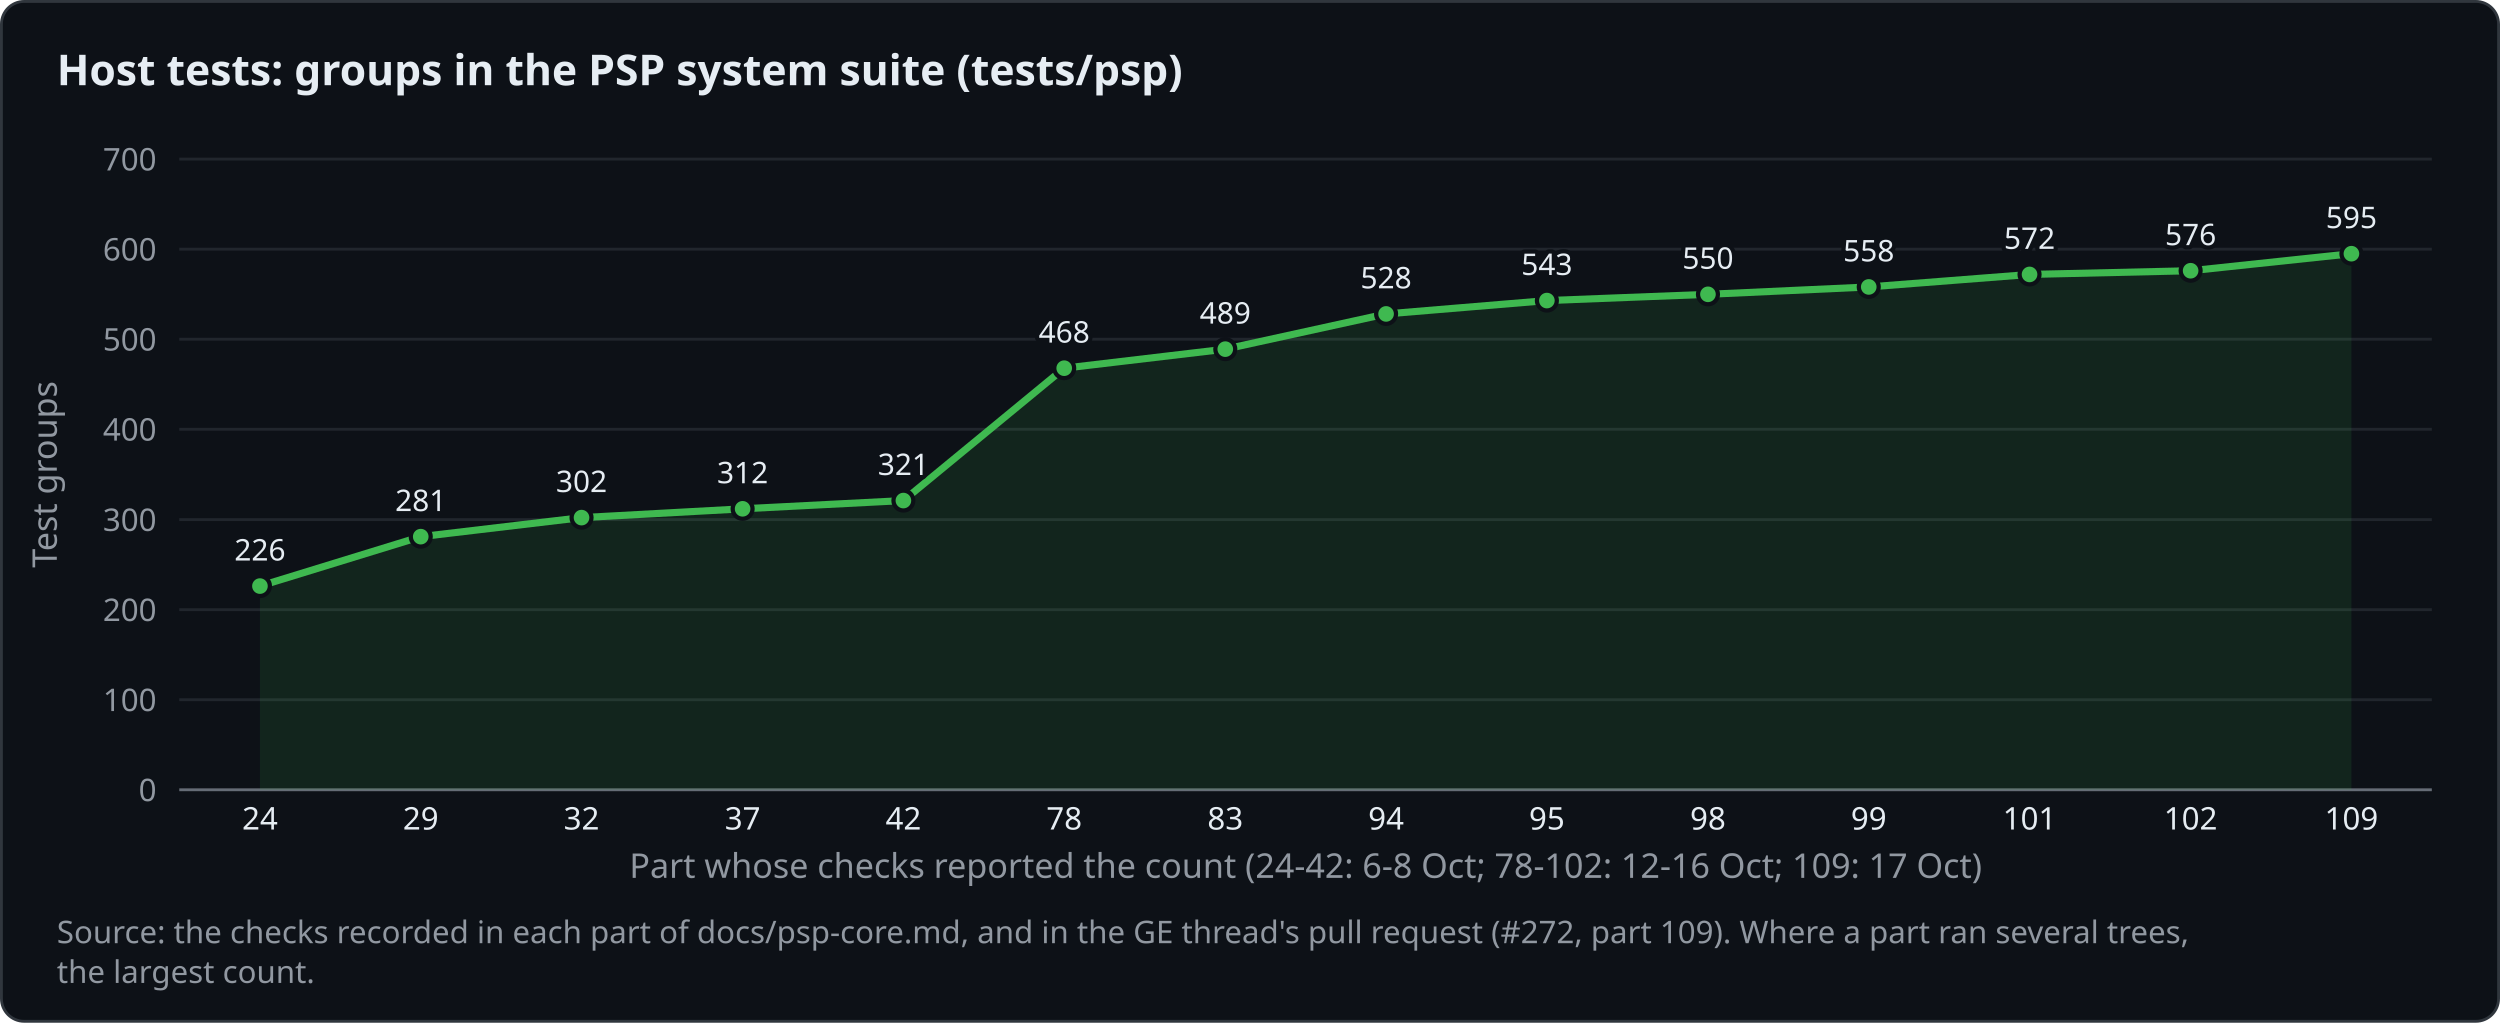
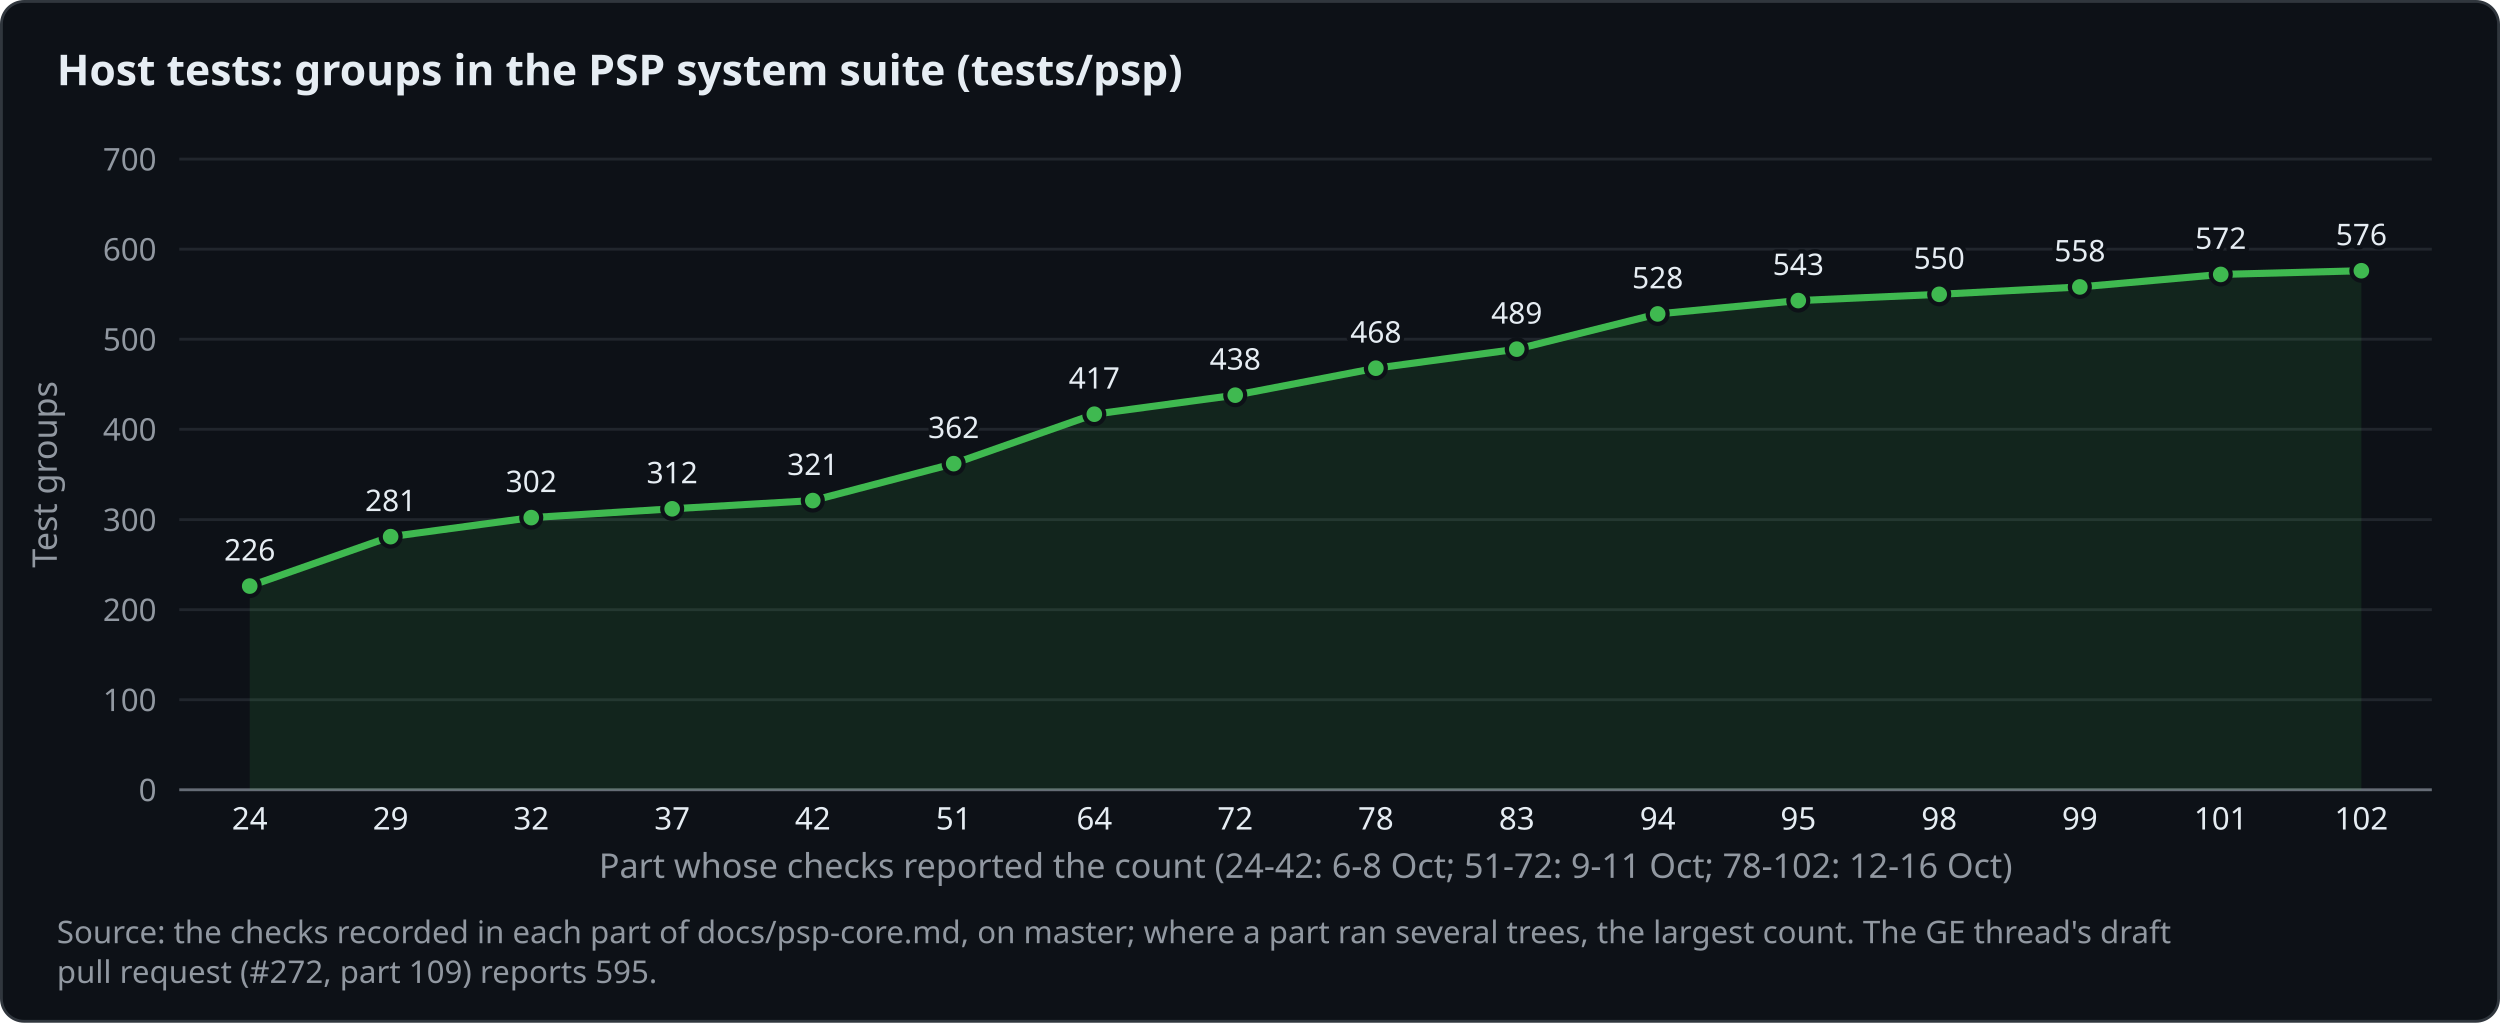
<svg xmlns="http://www.w3.org/2000/svg" width="880" height="360" viewBox="0 0 880 360" role="img" aria-labelledby="title desc" font-family="-apple-system, BlinkMacSystemFont, Segoe UI, Noto Sans, Helvetica, Arial, sans-serif">
  <rect x="0.5" y="0.5" width="879" height="359" rx="8" fill="#0d1117" stroke="#30363d" />
  <text x="20" y="30" font-size="15" fill="#e6edf3" font-weight="600">Host tests: groups in the PSP system suite (tests/psp)</text>
-   <text x="20" y="332" font-size="11" fill="#9198a1">Source: the checks recorded in each part of docs/psp-core.md, and in the GE thread's pull request (#272, part 109). Where a part ran several trees,</text>
-   <text x="20" y="346" font-size="11" fill="#9198a1">the largest count.</text>
+   <text x="20" y="332" font-size="11" fill="#9198a1">Source: the checks recorded in each part of docs/psp-core.md, on master; where a part ran several trees, the largest count. The GE thread's draft</text>
+   <text x="20" y="346" font-size="11" fill="#9198a1">pull request (#272, part 109) reports 595.</text>
  <line x1="63.1" y1="278" x2="856" y2="278" stroke="#656c76" stroke-width="1" />
  <text x="55.1" y="282" font-size="11" fill="#9198a1" text-anchor="end">0</text>
  <line x1="63.1" y1="246.3" x2="856" y2="246.3" stroke="#21262d" stroke-width="1" />
  <text x="55.1" y="250.3" font-size="11" fill="#9198a1" text-anchor="end">100</text>
  <line x1="63.1" y1="214.6" x2="856" y2="214.6" stroke="#21262d" stroke-width="1" />
  <text x="55.1" y="218.6" font-size="11" fill="#9198a1" text-anchor="end">200</text>
  <line x1="63.1" y1="182.9" x2="856" y2="182.9" stroke="#21262d" stroke-width="1" />
  <text x="55.1" y="186.9" font-size="11" fill="#9198a1" text-anchor="end">300</text>
  <line x1="63.1" y1="151.1" x2="856" y2="151.1" stroke="#21262d" stroke-width="1" />
  <text x="55.1" y="155.1" font-size="11" fill="#9198a1" text-anchor="end">400</text>
  <line x1="63.1" y1="119.4" x2="856" y2="119.4" stroke="#21262d" stroke-width="1" />
  <text x="55.1" y="123.4" font-size="11" fill="#9198a1" text-anchor="end">500</text>
  <line x1="63.1" y1="87.7" x2="856" y2="87.7" stroke="#21262d" stroke-width="1" />
  <text x="55.1" y="91.7" font-size="11" fill="#9198a1" text-anchor="end">600</text>
  <line x1="63.1" y1="56" x2="856" y2="56" stroke="#21262d" stroke-width="1" />
  <text x="55.1" y="60" font-size="11" fill="#9198a1" text-anchor="end">700</text>
  <text x="0" y="0" font-size="12" fill="#9198a1" text-anchor="middle" transform="translate(20 167) rotate(-90)">Test groups</text>
-   <polygon points="91.5,278 91.5,206.3 148.1,188.9 204.7,182.2 261.4,179.1 318,176.2 374.6,129.6 431.3,122.9 487.9,110.5 544.5,105.8 601.2,103.6 657.8,101 714.4,96.6 771.1,95.3 827.7,89.3 827.7,278" fill="#3fb950" fill-opacity="0.12" />
-   <polyline points="91.5,206.3 148.1,188.9 204.7,182.2 261.4,179.1 318,176.2 374.6,129.6 431.3,122.9 487.9,110.5 544.5,105.8 601.2,103.6 657.8,101 714.4,96.6 771.1,95.3 827.7,89.3" fill="none" stroke="#3fb950" stroke-width="2.5" stroke-linejoin="round" stroke-linecap="round" />
-   <circle cx="91.5" cy="206.3" r="3.5" fill="#3fb950" stroke="#0d1117" stroke-width="1.5" />
-   <circle cx="148.1" cy="188.9" r="3.5" fill="#3fb950" stroke="#0d1117" stroke-width="1.5" />
-   <circle cx="204.7" cy="182.2" r="3.5" fill="#3fb950" stroke="#0d1117" stroke-width="1.5" />
-   <circle cx="261.4" cy="179.1" r="3.5" fill="#3fb950" stroke="#0d1117" stroke-width="1.5" />
-   <circle cx="318" cy="176.2" r="3.5" fill="#3fb950" stroke="#0d1117" stroke-width="1.5" />
-   <circle cx="374.6" cy="129.6" r="3.5" fill="#3fb950" stroke="#0d1117" stroke-width="1.5" />
-   <circle cx="431.3" cy="122.9" r="3.5" fill="#3fb950" stroke="#0d1117" stroke-width="1.5" />
-   <circle cx="487.9" cy="110.5" r="3.5" fill="#3fb950" stroke="#0d1117" stroke-width="1.5" />
-   <circle cx="544.5" cy="105.8" r="3.5" fill="#3fb950" stroke="#0d1117" stroke-width="1.5" />
-   <circle cx="601.2" cy="103.6" r="3.5" fill="#3fb950" stroke="#0d1117" stroke-width="1.5" />
-   <circle cx="657.8" cy="101" r="3.5" fill="#3fb950" stroke="#0d1117" stroke-width="1.5" />
-   <circle cx="714.4" cy="96.6" r="3.5" fill="#3fb950" stroke="#0d1117" stroke-width="1.5" />
-   <circle cx="771.1" cy="95.3" r="3.5" fill="#3fb950" stroke="#0d1117" stroke-width="1.5" />
-   <circle cx="827.7" cy="89.3" r="3.5" fill="#3fb950" stroke="#0d1117" stroke-width="1.5" />
-   <text x="91.5" y="197.3" font-size="10.5" fill="#e6edf3" text-anchor="middle" stroke="#0d1117" stroke-width="3" stroke-linejoin="round" paint-order="stroke">226</text>
-   <text x="148.1" y="179.9" font-size="10.5" fill="#e6edf3" text-anchor="middle" stroke="#0d1117" stroke-width="3" stroke-linejoin="round" paint-order="stroke">281</text>
-   <text x="204.7" y="173.2" font-size="10.5" fill="#e6edf3" text-anchor="middle" stroke="#0d1117" stroke-width="3" stroke-linejoin="round" paint-order="stroke">302</text>
-   <text x="261.4" y="170.1" font-size="10.5" fill="#e6edf3" text-anchor="middle" stroke="#0d1117" stroke-width="3" stroke-linejoin="round" paint-order="stroke">312</text>
-   <text x="318" y="167.2" font-size="10.5" fill="#e6edf3" text-anchor="middle" stroke="#0d1117" stroke-width="3" stroke-linejoin="round" paint-order="stroke">321</text>
-   <text x="374.6" y="120.6" font-size="10.5" fill="#e6edf3" text-anchor="middle" stroke="#0d1117" stroke-width="3" stroke-linejoin="round" paint-order="stroke">468</text>
-   <text x="431.3" y="113.9" font-size="10.5" fill="#e6edf3" text-anchor="middle" stroke="#0d1117" stroke-width="3" stroke-linejoin="round" paint-order="stroke">489</text>
-   <text x="487.9" y="101.5" font-size="10.5" fill="#e6edf3" text-anchor="middle" stroke="#0d1117" stroke-width="3" stroke-linejoin="round" paint-order="stroke">528</text>
-   <text x="544.5" y="96.8" font-size="10.5" fill="#e6edf3" text-anchor="middle" stroke="#0d1117" stroke-width="3" stroke-linejoin="round" paint-order="stroke">543</text>
-   <text x="601.2" y="94.6" font-size="10.5" fill="#e6edf3" text-anchor="middle" stroke="#0d1117" stroke-width="3" stroke-linejoin="round" paint-order="stroke">550</text>
-   <text x="657.8" y="92" font-size="10.5" fill="#e6edf3" text-anchor="middle" stroke="#0d1117" stroke-width="3" stroke-linejoin="round" paint-order="stroke">558</text>
-   <text x="714.4" y="87.6" font-size="10.5" fill="#e6edf3" text-anchor="middle" stroke="#0d1117" stroke-width="3" stroke-linejoin="round" paint-order="stroke">572</text>
-   <text x="771.1" y="86.3" font-size="10.5" fill="#e6edf3" text-anchor="middle" stroke="#0d1117" stroke-width="3" stroke-linejoin="round" paint-order="stroke">576</text>
-   <text x="827.7" y="80.3" font-size="10.5" fill="#e6edf3" text-anchor="middle" stroke="#0d1117" stroke-width="3" stroke-linejoin="round" paint-order="stroke">595</text>
-   <text x="91.5" y="292" font-size="11" fill="#e6edf3" text-anchor="middle">24</text>
-   <text x="148.1" y="292" font-size="11" fill="#e6edf3" text-anchor="middle">29</text>
-   <text x="204.7" y="292" font-size="11" fill="#e6edf3" text-anchor="middle">32</text>
-   <text x="261.4" y="292" font-size="11" fill="#e6edf3" text-anchor="middle">37</text>
-   <text x="318" y="292" font-size="11" fill="#e6edf3" text-anchor="middle">42</text>
-   <text x="374.6" y="292" font-size="11" fill="#e6edf3" text-anchor="middle">78</text>
-   <text x="431.3" y="292" font-size="11" fill="#e6edf3" text-anchor="middle">83</text>
-   <text x="487.9" y="292" font-size="11" fill="#e6edf3" text-anchor="middle">94</text>
-   <text x="544.5" y="292" font-size="11" fill="#e6edf3" text-anchor="middle">95</text>
-   <text x="601.2" y="292" font-size="11" fill="#e6edf3" text-anchor="middle">98</text>
-   <text x="657.8" y="292" font-size="11" fill="#e6edf3" text-anchor="middle">99</text>
-   <text x="714.4" y="292" font-size="11" fill="#e6edf3" text-anchor="middle">101</text>
-   <text x="771.1" y="292" font-size="11" fill="#e6edf3" text-anchor="middle">102</text>
-   <text x="827.7" y="292" font-size="11" fill="#e6edf3" text-anchor="middle">109</text>
-   <text x="459.6" y="309" font-size="12" fill="#9198a1" text-anchor="middle">Part whose checks reported the count (24-42: 6-8 Oct; 78-102: 12-16 Oct; 109: 17 Oct)</text>
+   <polygon points="87.9,278 87.9,206.3 137.5,188.9 187,182.2 236.6,179.1 286.1,176.2 335.7,163.2 385.2,145.8 434.8,139.1 484.3,129.6 533.9,122.9 583.5,110.5 633,105.8 682.6,103.6 732.1,101 781.7,96.6 831.2,95.3 831.2,278" fill="#3fb950" fill-opacity="0.12" />
+   <polyline points="87.9,206.3 137.5,188.9 187,182.2 236.6,179.1 286.1,176.2 335.7,163.2 385.2,145.8 434.8,139.1 484.3,129.6 533.9,122.9 583.5,110.5 633,105.8 682.6,103.6 732.1,101 781.7,96.6 831.2,95.3" fill="none" stroke="#3fb950" stroke-width="2.5" stroke-linejoin="round" stroke-linecap="round" />
+   <circle cx="87.9" cy="206.3" r="3.5" fill="#3fb950" stroke="#0d1117" stroke-width="1.5" />
+   <circle cx="137.5" cy="188.9" r="3.5" fill="#3fb950" stroke="#0d1117" stroke-width="1.5" />
+   <circle cx="187" cy="182.2" r="3.5" fill="#3fb950" stroke="#0d1117" stroke-width="1.5" />
+   <circle cx="236.6" cy="179.1" r="3.5" fill="#3fb950" stroke="#0d1117" stroke-width="1.5" />
+   <circle cx="286.1" cy="176.2" r="3.5" fill="#3fb950" stroke="#0d1117" stroke-width="1.5" />
+   <circle cx="335.7" cy="163.2" r="3.5" fill="#3fb950" stroke="#0d1117" stroke-width="1.5" />
+   <circle cx="385.2" cy="145.8" r="3.5" fill="#3fb950" stroke="#0d1117" stroke-width="1.5" />
+   <circle cx="434.8" cy="139.1" r="3.5" fill="#3fb950" stroke="#0d1117" stroke-width="1.5" />
+   <circle cx="484.3" cy="129.6" r="3.5" fill="#3fb950" stroke="#0d1117" stroke-width="1.5" />
+   <circle cx="533.9" cy="122.9" r="3.5" fill="#3fb950" stroke="#0d1117" stroke-width="1.5" />
+   <circle cx="583.5" cy="110.5" r="3.5" fill="#3fb950" stroke="#0d1117" stroke-width="1.5" />
+   <circle cx="633" cy="105.8" r="3.5" fill="#3fb950" stroke="#0d1117" stroke-width="1.5" />
+   <circle cx="682.6" cy="103.6" r="3.5" fill="#3fb950" stroke="#0d1117" stroke-width="1.5" />
+   <circle cx="732.1" cy="101" r="3.5" fill="#3fb950" stroke="#0d1117" stroke-width="1.5" />
+   <circle cx="781.7" cy="96.6" r="3.5" fill="#3fb950" stroke="#0d1117" stroke-width="1.5" />
+   <circle cx="831.2" cy="95.3" r="3.5" fill="#3fb950" stroke="#0d1117" stroke-width="1.5" />
+   <text x="87.9" y="197.3" font-size="10.5" fill="#e6edf3" text-anchor="middle" stroke="#0d1117" stroke-width="3" stroke-linejoin="round" paint-order="stroke">226</text>
+   <text x="137.5" y="179.9" font-size="10.5" fill="#e6edf3" text-anchor="middle" stroke="#0d1117" stroke-width="3" stroke-linejoin="round" paint-order="stroke">281</text>
+   <text x="187" y="173.2" font-size="10.5" fill="#e6edf3" text-anchor="middle" stroke="#0d1117" stroke-width="3" stroke-linejoin="round" paint-order="stroke">302</text>
+   <text x="236.6" y="170.1" font-size="10.5" fill="#e6edf3" text-anchor="middle" stroke="#0d1117" stroke-width="3" stroke-linejoin="round" paint-order="stroke">312</text>
+   <text x="286.1" y="167.2" font-size="10.5" fill="#e6edf3" text-anchor="middle" stroke="#0d1117" stroke-width="3" stroke-linejoin="round" paint-order="stroke">321</text>
+   <text x="335.7" y="154.2" font-size="10.5" fill="#e6edf3" text-anchor="middle" stroke="#0d1117" stroke-width="3" stroke-linejoin="round" paint-order="stroke">362</text>
+   <text x="385.2" y="136.8" font-size="10.5" fill="#e6edf3" text-anchor="middle" stroke="#0d1117" stroke-width="3" stroke-linejoin="round" paint-order="stroke">417</text>
+   <text x="434.8" y="130.1" font-size="10.5" fill="#e6edf3" text-anchor="middle" stroke="#0d1117" stroke-width="3" stroke-linejoin="round" paint-order="stroke">438</text>
+   <text x="484.3" y="120.6" font-size="10.5" fill="#e6edf3" text-anchor="middle" stroke="#0d1117" stroke-width="3" stroke-linejoin="round" paint-order="stroke">468</text>
+   <text x="533.9" y="113.9" font-size="10.5" fill="#e6edf3" text-anchor="middle" stroke="#0d1117" stroke-width="3" stroke-linejoin="round" paint-order="stroke">489</text>
+   <text x="583.5" y="101.5" font-size="10.5" fill="#e6edf3" text-anchor="middle" stroke="#0d1117" stroke-width="3" stroke-linejoin="round" paint-order="stroke">528</text>
+   <text x="633" y="96.8" font-size="10.5" fill="#e6edf3" text-anchor="middle" stroke="#0d1117" stroke-width="3" stroke-linejoin="round" paint-order="stroke">543</text>
+   <text x="682.6" y="94.6" font-size="10.5" fill="#e6edf3" text-anchor="middle" stroke="#0d1117" stroke-width="3" stroke-linejoin="round" paint-order="stroke">550</text>
+   <text x="732.1" y="92" font-size="10.5" fill="#e6edf3" text-anchor="middle" stroke="#0d1117" stroke-width="3" stroke-linejoin="round" paint-order="stroke">558</text>
+   <text x="781.7" y="87.6" font-size="10.5" fill="#e6edf3" text-anchor="middle" stroke="#0d1117" stroke-width="3" stroke-linejoin="round" paint-order="stroke">572</text>
+   <text x="831.2" y="86.3" font-size="10.5" fill="#e6edf3" text-anchor="middle" stroke="#0d1117" stroke-width="3" stroke-linejoin="round" paint-order="stroke">576</text>
+   <text x="87.9" y="292" font-size="11" fill="#e6edf3" text-anchor="middle">24</text>
+   <text x="137.5" y="292" font-size="11" fill="#e6edf3" text-anchor="middle">29</text>
+   <text x="187" y="292" font-size="11" fill="#e6edf3" text-anchor="middle">32</text>
+   <text x="236.6" y="292" font-size="11" fill="#e6edf3" text-anchor="middle">37</text>
+   <text x="286.1" y="292" font-size="11" fill="#e6edf3" text-anchor="middle">42</text>
+   <text x="335.7" y="292" font-size="11" fill="#e6edf3" text-anchor="middle">51</text>
+   <text x="385.2" y="292" font-size="11" fill="#e6edf3" text-anchor="middle">64</text>
+   <text x="434.8" y="292" font-size="11" fill="#e6edf3" text-anchor="middle">72</text>
+   <text x="484.3" y="292" font-size="11" fill="#e6edf3" text-anchor="middle">78</text>
+   <text x="533.9" y="292" font-size="11" fill="#e6edf3" text-anchor="middle">83</text>
+   <text x="583.5" y="292" font-size="11" fill="#e6edf3" text-anchor="middle">94</text>
+   <text x="633" y="292" font-size="11" fill="#e6edf3" text-anchor="middle">95</text>
+   <text x="682.6" y="292" font-size="11" fill="#e6edf3" text-anchor="middle">98</text>
+   <text x="732.1" y="292" font-size="11" fill="#e6edf3" text-anchor="middle">99</text>
+   <text x="781.7" y="292" font-size="11" fill="#e6edf3" text-anchor="middle">101</text>
+   <text x="831.2" y="292" font-size="11" fill="#e6edf3" text-anchor="middle">102</text>
+   <text x="459.6" y="309" font-size="12" fill="#9198a1" text-anchor="middle">Part whose checks reported the count (24-42: 6-8 Oct; 51-72: 9-11 Oct; 78-102: 12-16 Oct)</text>
</svg>
